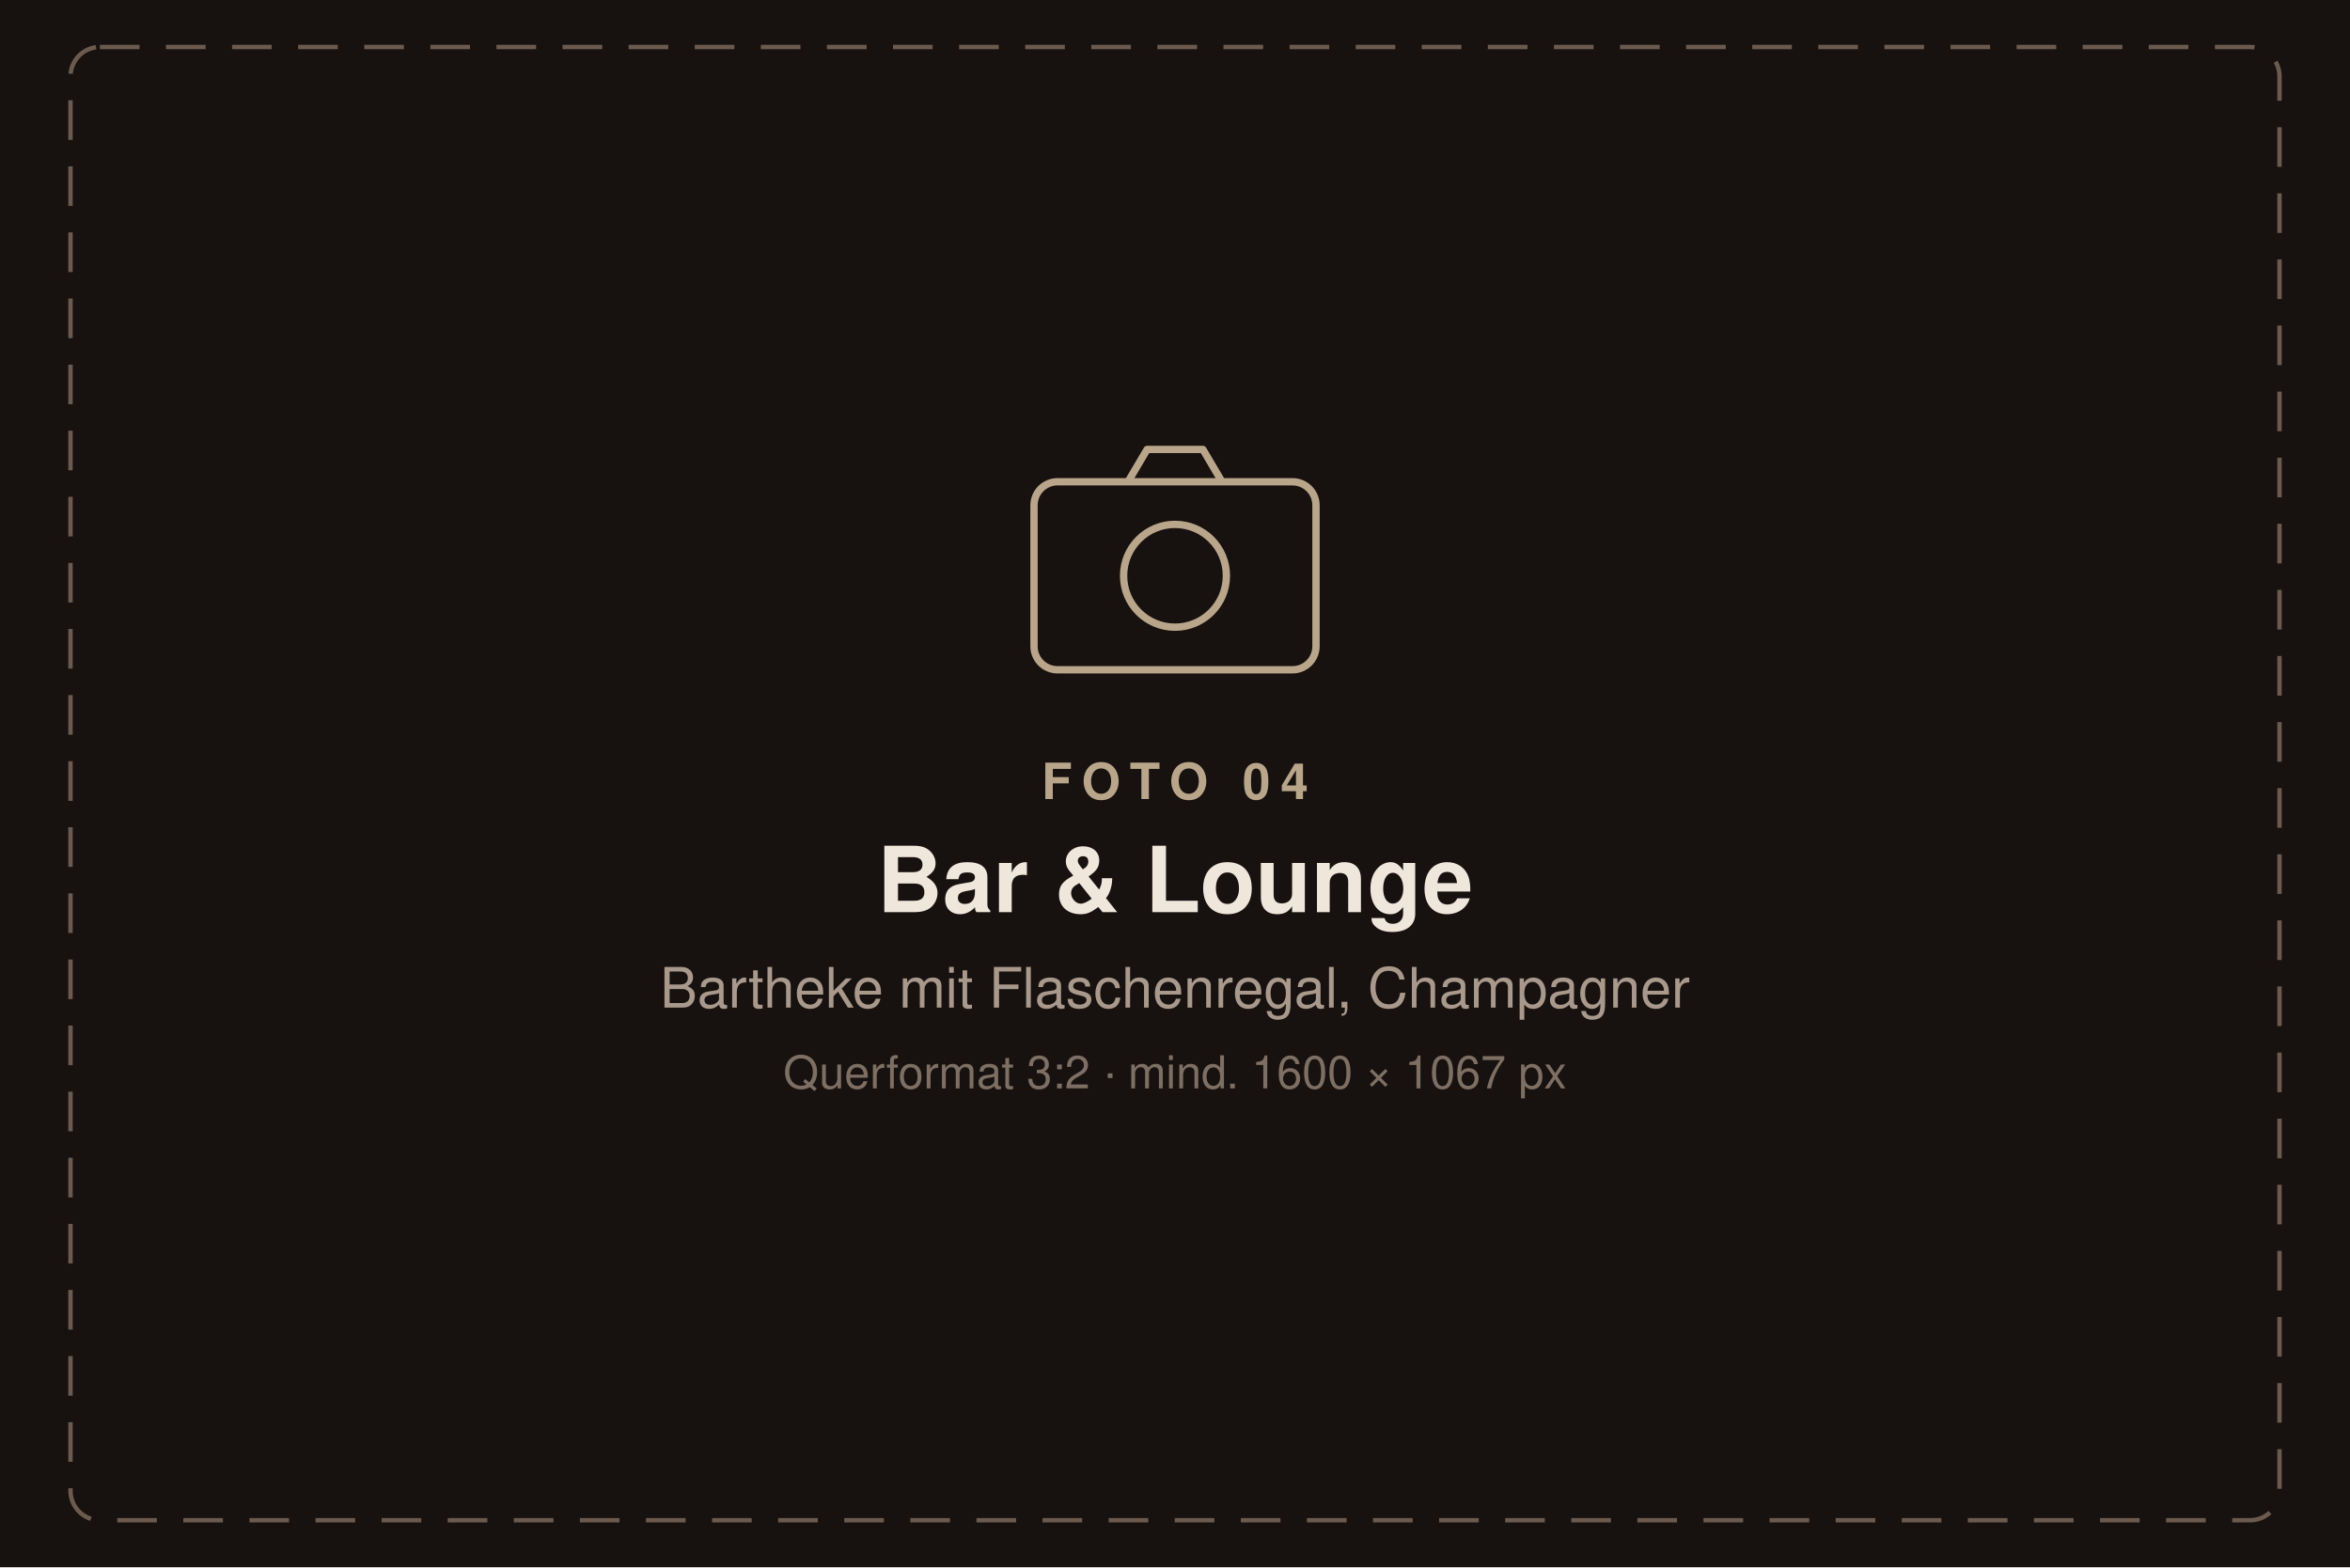
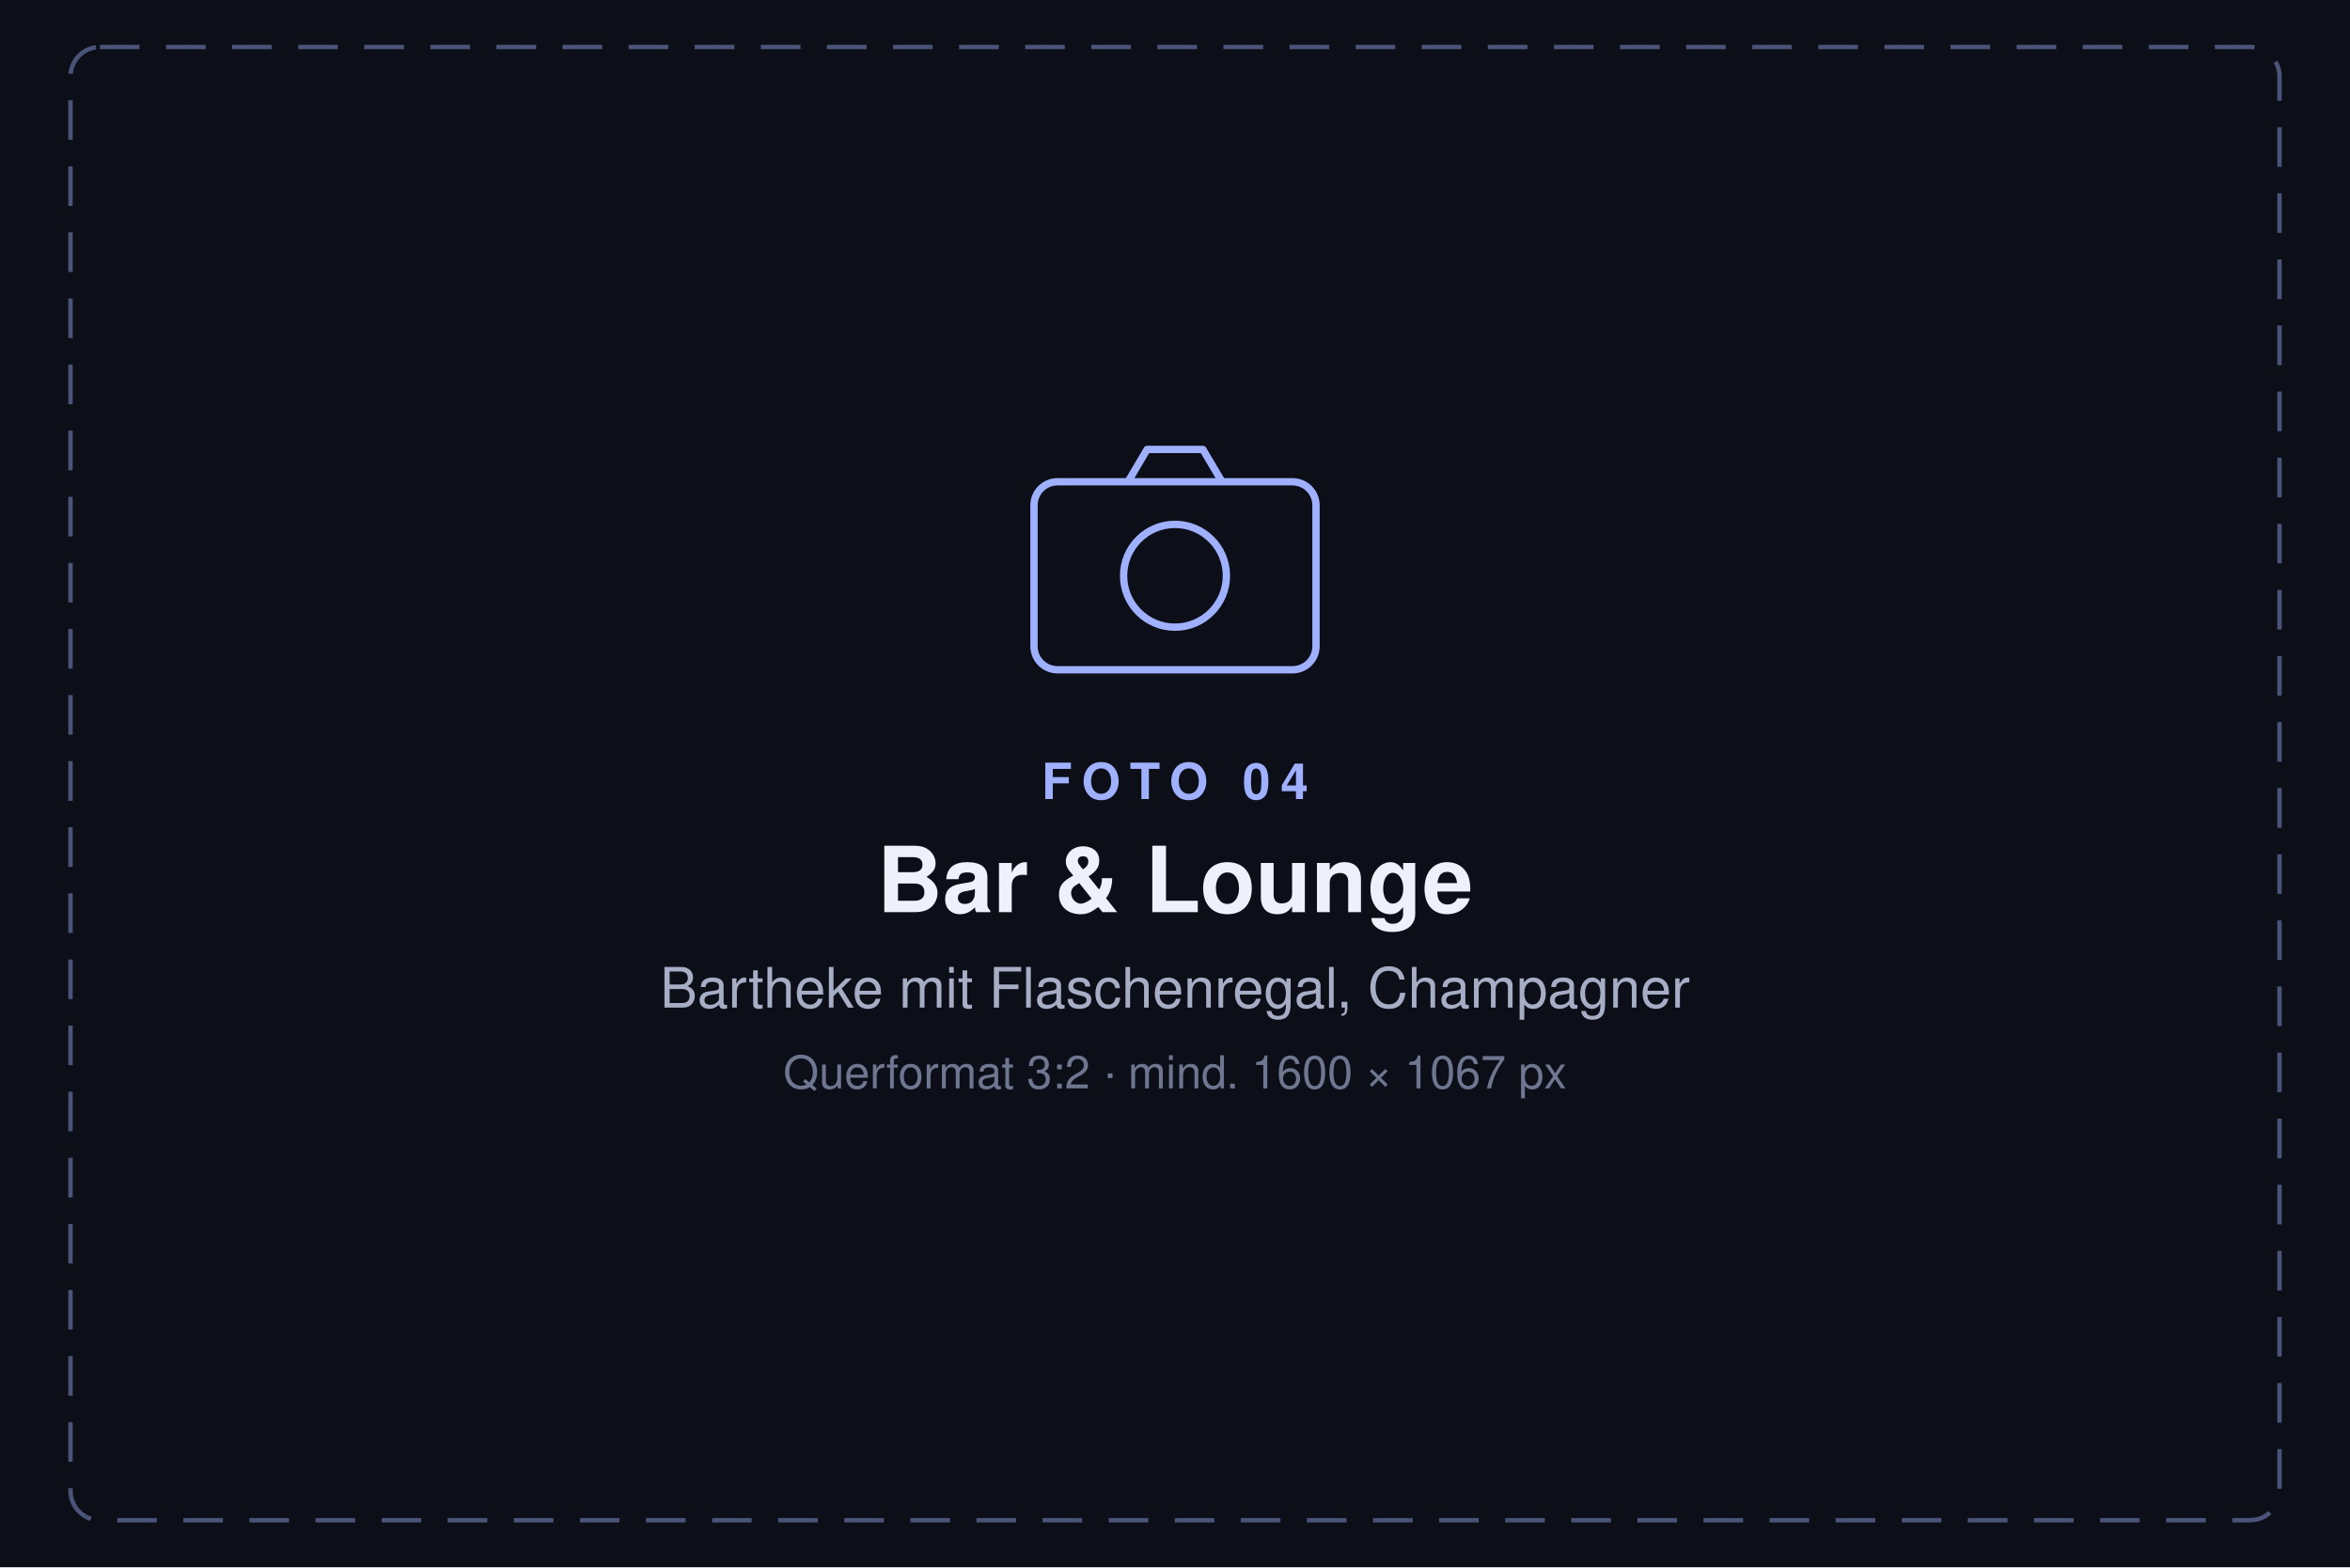
<svg xmlns="http://www.w3.org/2000/svg" width="1600" height="1067" viewBox="0 0 1600 1067">
-   <rect width="1600" height="1067" fill="#17110f" />
-   <rect x="48" y="32" width="1504" height="1003" fill="none" stroke="#6b5a4e" stroke-width="3" stroke-dasharray="27 18" rx="20" />
-   <g transform="translate(800 384)" fill="none" stroke="#b9a58a" stroke-width="5.0" stroke-linejoin="round">
+   <rect width="1600" height="1067" fill="#0c0e18" />
+   <rect x="48" y="32" width="1504" height="1003" fill="none" stroke="#4a5378" stroke-width="3" stroke-dasharray="27 18" rx="20" />
+   <g transform="translate(800 384)" fill="none" stroke="#9fb0ff" stroke-width="5.0" stroke-linejoin="round">
    <rect x="-96" y="-56" width="192" height="128" rx="16" />
    <circle r="35" cy="8" />
    <path d="M-32 -56l13 -22h38l13 22" />
  </g>
-   <text x="50%" y="544" text-anchor="middle" font-family="Helvetica,Arial,sans-serif" font-size="34" font-weight="700" letter-spacing="7" fill="#b9a58a">FOTO 04</text>
-   <text x="50%" y="621" text-anchor="middle" font-family="Helvetica,Arial,sans-serif" font-size="62" font-weight="700" fill="#efe6dc">Bar &amp; Lounge</text>
-   <text x="50%" y="686" text-anchor="middle" font-family="Helvetica,Arial,sans-serif" font-size="38" fill="#a8998c">Bartheke mit Flaschenregal, Champagner</text>
-   <text x="50%" y="741" text-anchor="middle" font-family="Helvetica,Arial,sans-serif" font-size="31" fill="#7d6f63">Querformat 3:2 · mind. 1600 × 1067 px</text>
+   <text x="50%" y="544" text-anchor="middle" font-family="Helvetica,Arial,sans-serif" font-size="34" font-weight="700" letter-spacing="7" fill="#9fb0ff">FOTO 04</text>
+   <text x="50%" y="621" text-anchor="middle" font-family="Helvetica,Arial,sans-serif" font-size="62" font-weight="700" fill="#eef1fb">Bar &amp; Lounge</text>
+   <text x="50%" y="686" text-anchor="middle" font-family="Helvetica,Arial,sans-serif" font-size="38" fill="#a6adc4">Bartheke mit Flaschenregal, Champagner</text>
+   <text x="50%" y="741" text-anchor="middle" font-family="Helvetica,Arial,sans-serif" font-size="31" fill="#6f7690">Querformat 3:2 · mind. 1600 × 1067 px</text>
</svg>
